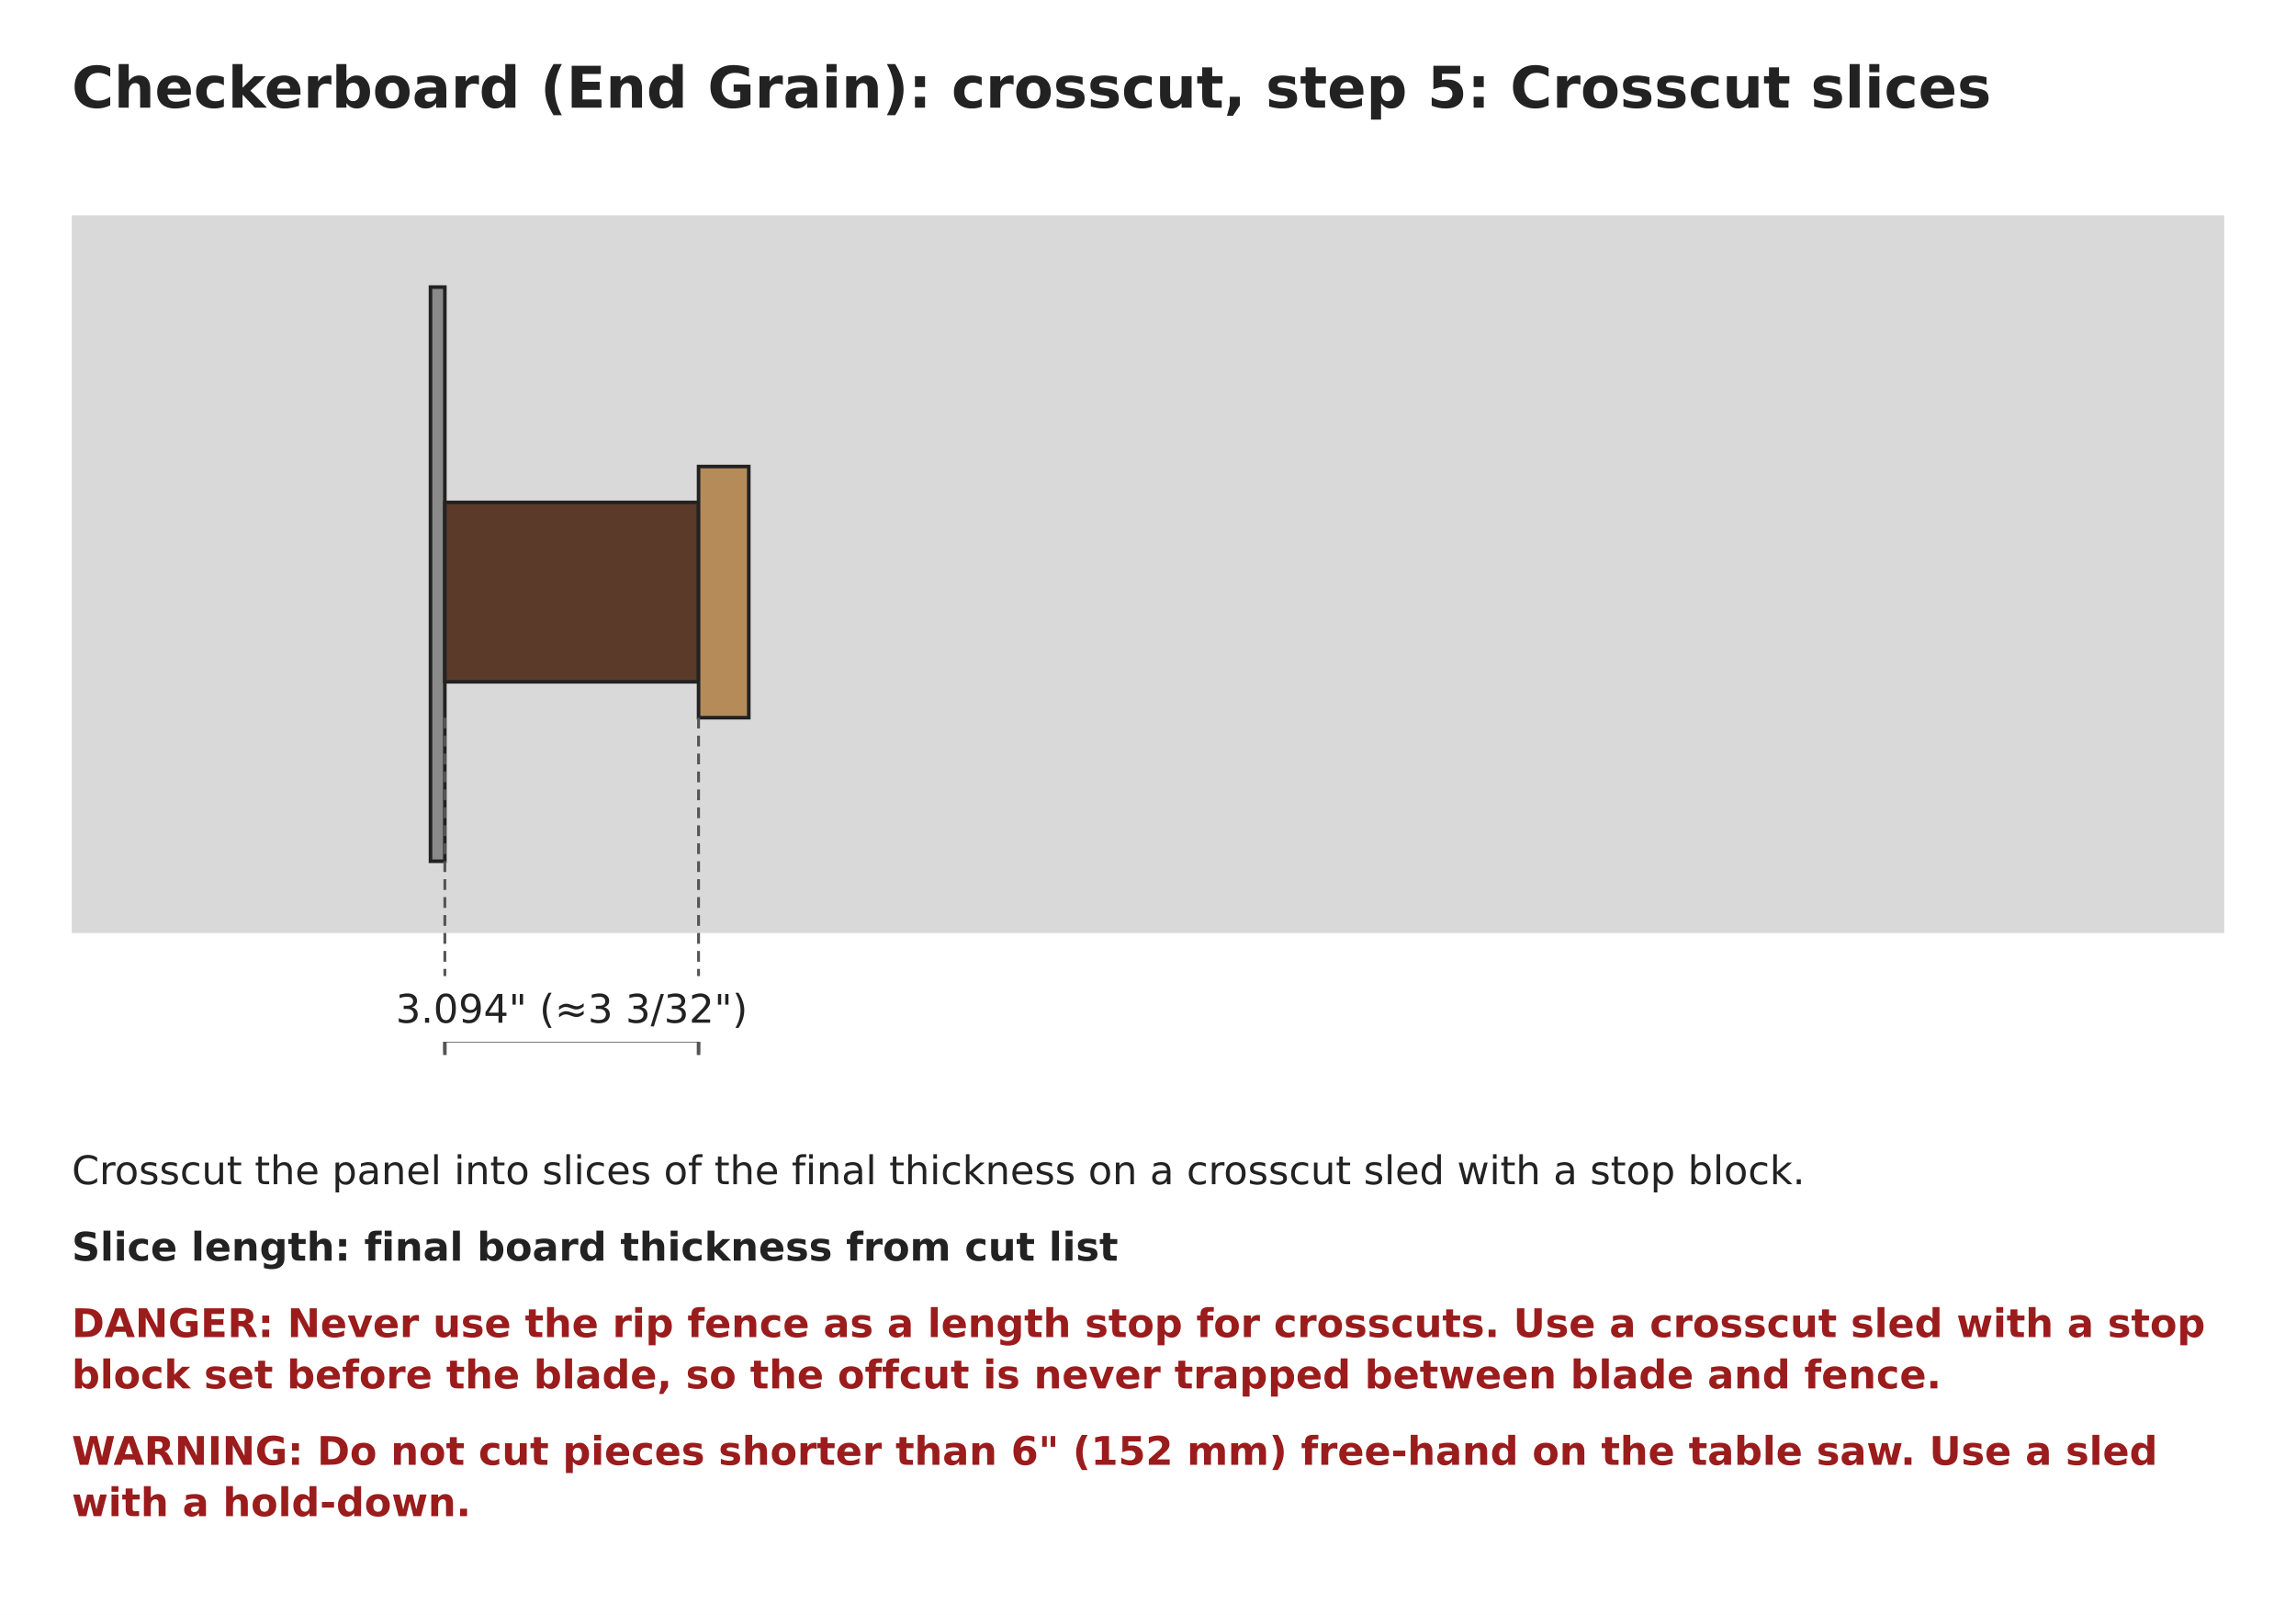
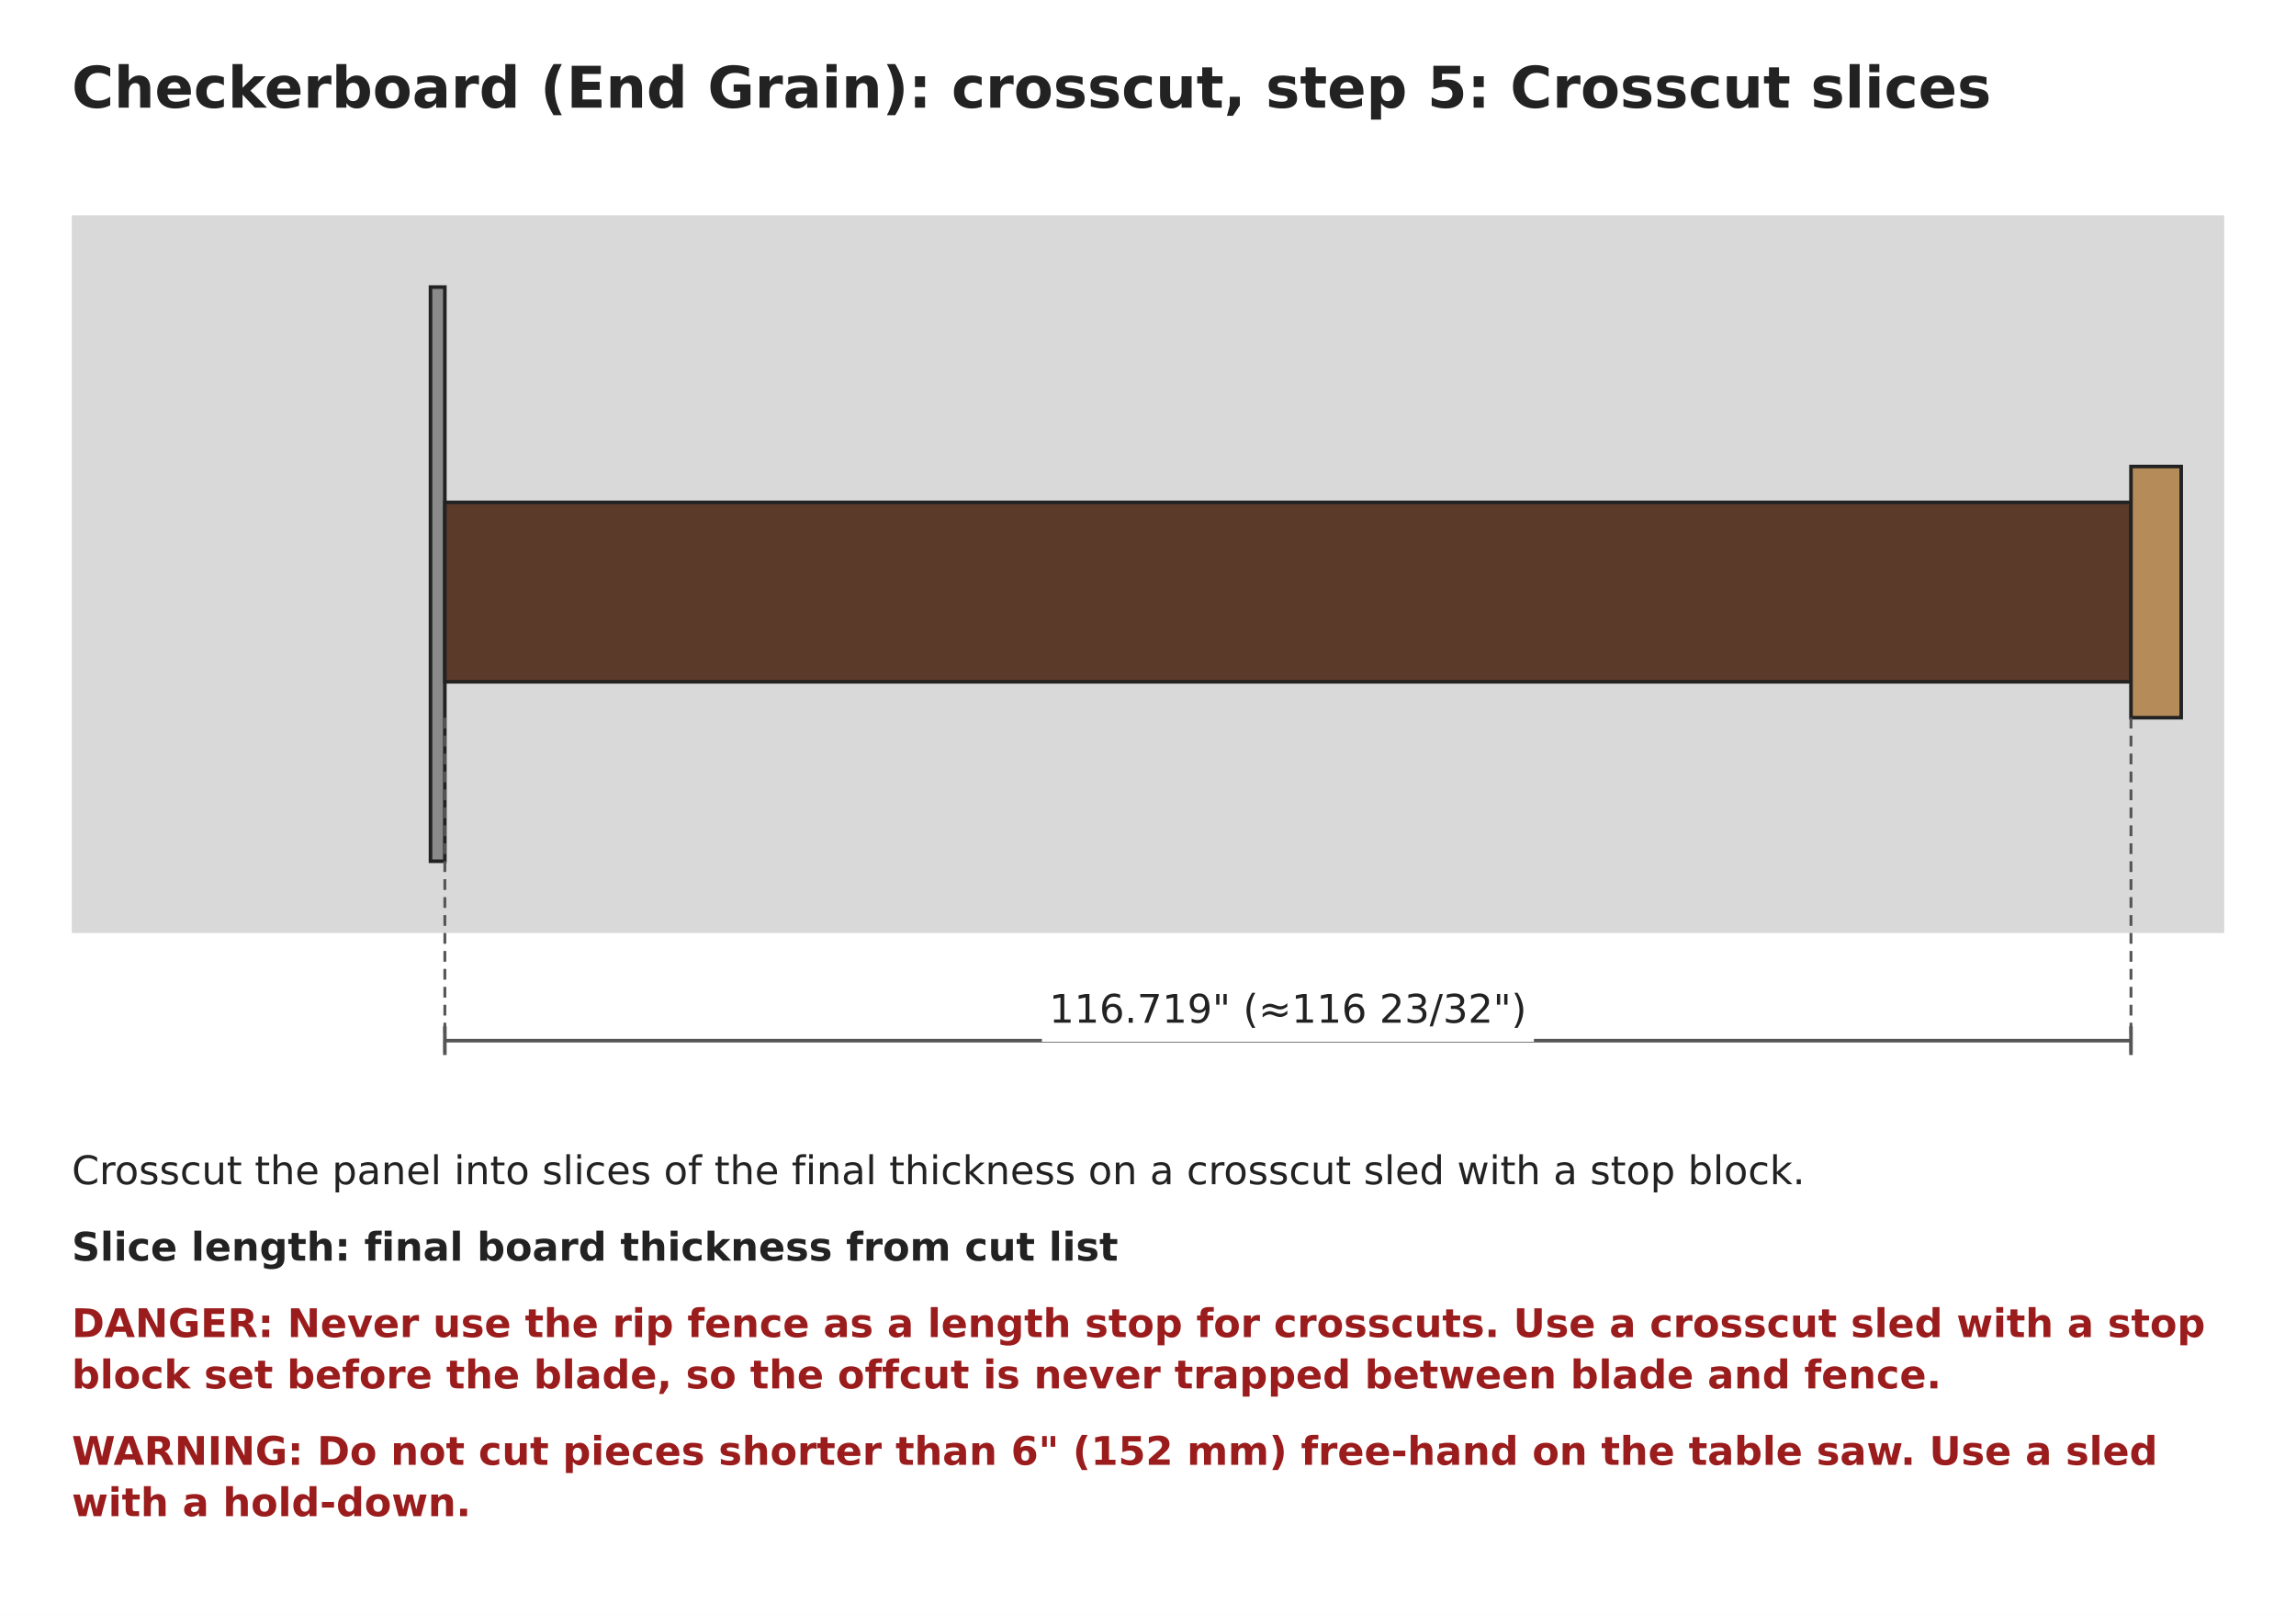
<svg xmlns="http://www.w3.org/2000/svg" width="640" height="450" viewBox="0 0 640 450" data-figure="crosscut">
  <rect data-bg="1" x="0" y="0" width="640" height="450" fill="#FFFFFF" />
  <text x="20.00" y="30.00" font-family="DejaVu Sans" font-size="16" fill="#222222" font-weight="bold">
    <tspan x="20.00" y="30.00">Checkerboard (End Grain): crosscut, step 5: Crosscut slices</tspan>
  </text>
  <rect data-panel="saw-table" x="20.00" y="60.00" width="600.00" height="200.00" fill="#D9D9D9" />
  <rect x="120.00" y="80.00" width="4.00" height="160.00" rx="0.00" fill="#8A8A8A" stroke="#222222" stroke-width="1" />
-   <rect x="124.00" y="140.00" width="70.72" height="50.00" rx="0.00" fill="#5B3A29" stroke="#222222" stroke-width="1" />
-   <rect x="194.72" y="130.00" width="14.00" height="70.00" rx="0.00" fill="#B58B5A" stroke="#222222" stroke-width="1" />
+   <rect x="124.00" y="140.00" width="470.00" height="50.00" rx="0.00" fill="#5B3A29" stroke="#222222" stroke-width="1" />
+   <rect x="594.00" y="130.00" width="14.00" height="70.00" rx="0.00" fill="#B58B5A" stroke="#222222" stroke-width="1" />
  <line x1="124.00" y1="200.00" x2="124.00" y2="294.00" stroke="#555" stroke-width="0.8" stroke-dasharray="3,2" data-dim="1" />
-   <line x1="194.72" y1="200.00" x2="194.72" y2="294.00" stroke="#555" stroke-width="0.8" stroke-dasharray="3,2" data-dim="1" />
-   <line x1="124.00" y1="290.00" x2="194.72" y2="290.00" stroke="#555" stroke-width="1" data-dim="1" />
+   <line x1="594.00" y1="200.00" x2="594.00" y2="294.00" stroke="#555" stroke-width="0.8" stroke-dasharray="3,2" data-dim="1" />
+   <line x1="124.00" y1="290.00" x2="594.00" y2="290.00" stroke="#555" stroke-width="1" data-dim="1" />
  <line x1="124.00" y1="286.00" x2="124.00" y2="294.00" stroke="#555" stroke-width="1" data-dim="1" />
-   <line x1="194.72" y1="286.00" x2="194.72" y2="294.00" stroke="#555" stroke-width="1" data-dim="1" />
-   <rect data-patch="1" x="108.29" y="272.00" width="102.14" height="18.30" fill="#FFFFFF" />
-   <text x="159.36" y="285.00" font-family="DejaVu Sans" font-size="11" fill="#222222" text-anchor="middle" data-dim="1" data-src="cutList.0.text.length">
-     <tspan x="159.36" y="285.00">3.094" (≈3 3/32")</tspan>
+   <line x1="594.00" y1="286.00" x2="594.00" y2="294.00" stroke="#555" stroke-width="1" data-dim="1" />
+   <rect data-patch="1" x="290.43" y="272.00" width="137.14" height="18.30" fill="#FFFFFF" />
+   <text x="359.00" y="285.00" font-family="DejaVu Sans" font-size="11" fill="#222222" text-anchor="middle" data-dim="1" data-src="cutList.0.text.length">
+     <tspan x="359.00" y="285.00">116.719" (≈116 23/32")</tspan>
  </text>
  <text x="20.00" y="330.00" font-family="DejaVu Sans" font-size="11" fill="#222222" data-src="catalog.steps.4.description">
    <tspan x="20.00" y="330.00">Crosscut the panel into slices of the final thickness on a crosscut sled with a stop block.</tspan>
  </text>
  <text x="20.00" y="351.30" font-family="DejaVu Sans" font-size="11" fill="#222222" font-weight="bold">
    <tspan x="20.00" y="351.30">Slice length: final board thickness from cut list</tspan>
  </text>
  <text x="20.00" y="372.60" font-family="DejaVu Sans" font-size="11" fill="#9B1C1C" font-weight="bold" data-src="catalog.steps.4.safetyBanners.0">
    <tspan x="20.00" y="372.60">DANGER: Never use the rip fence as a length stop for crosscuts. Use a crosscut sled with a stop</tspan>
    <tspan x="20.00" y="386.90">block set before the blade, so the offcut is never trapped between blade and fence.</tspan>
  </text>
  <text x="20.00" y="408.20" font-family="DejaVu Sans" font-size="11" fill="#9B1C1C" font-weight="bold" data-src="catalog.steps.4.safetyBanners.1">
    <tspan x="20.00" y="408.20">WARNING: Do not cut pieces shorter than 6" (152 mm) free-hand on the table saw. Use a sled</tspan>
    <tspan x="20.00" y="422.50">with a hold-down.</tspan>
  </text>
</svg>
